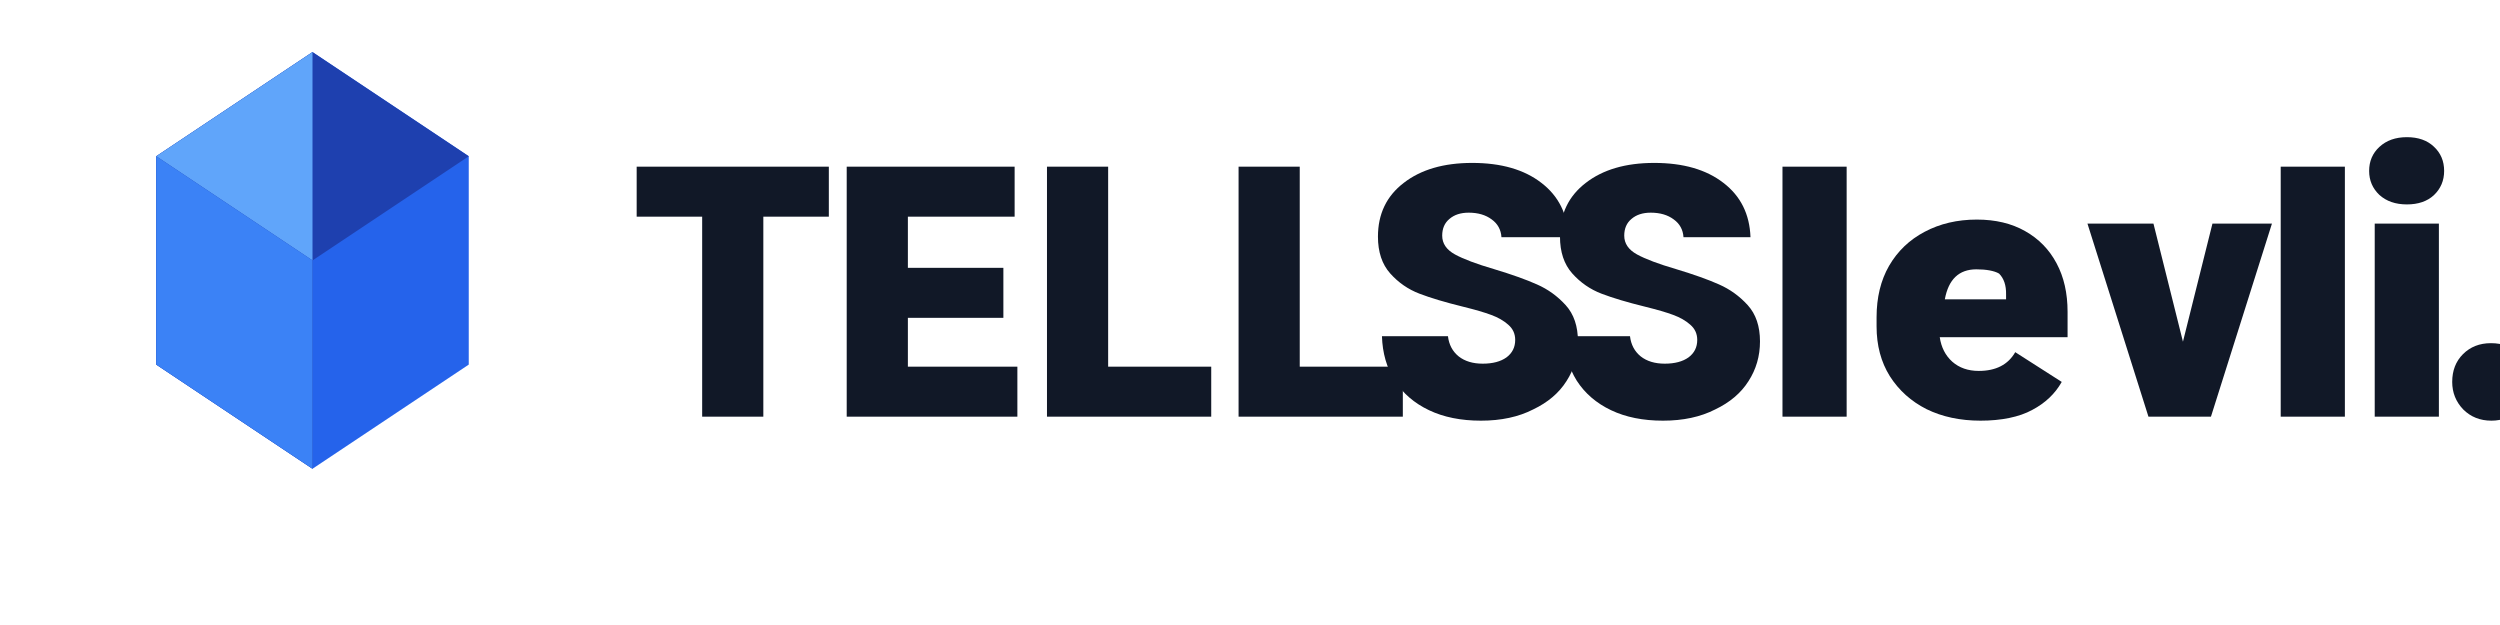
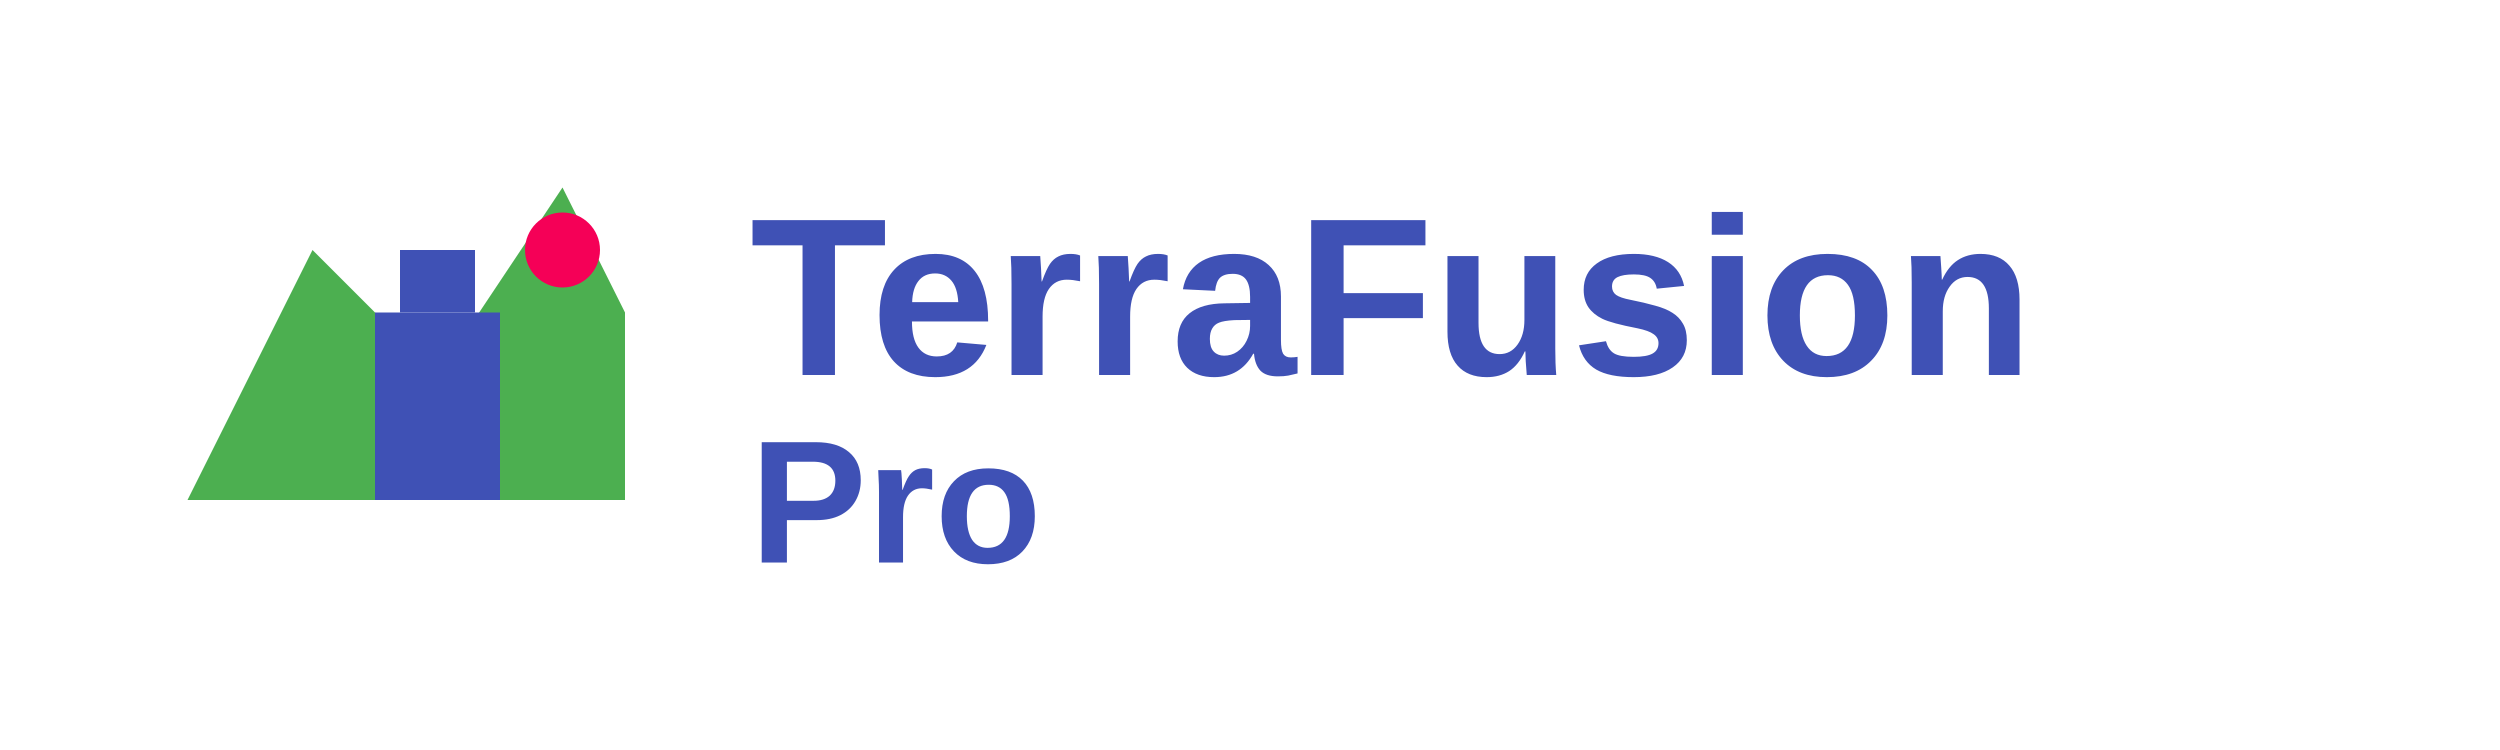
- <svg xmlns="http://www.w3.org/2000/svg" width="240" height="60" viewBox="0 0 240 60" fill="none">
+ <svg xmlns="http://www.w3.org/2000/svg" width="200" height="60" viewBox="0 0 200 60" version="1.1">
+   <style>
+     .text { fill: #3f51b5; font-family: Arial, sans-serif; font-weight: bold; }
+     .terrain { fill: #4caf50; }
+     .building { fill: #3f51b5; }
+     .accent { fill: #f50057; }
+   </style>
  <g>
-     <path d="M45 15L30 5L15 15V35L30 45L45 35V15Z" fill="#2563EB" />
-     <path d="M30 5L15 15V35L30 45V25L45 15V35L30 45L45 35V15L30 5Z" fill="#1E40AF" />
-     <path d="M30 5V25L15 15L30 5Z" fill="#60A5FA" />
-     <path d="M30 25L30 45L15 35V15L30 25Z" fill="#3B82F6" />
-     <path d="M67.408 40V20.8H61.12V16H79.568V20.8H73.28V40H67.408Z" fill="#111827" />
-     <path d="M81.284 40V16H97.404V20.8H87.156V25.712H96.324V30.512H87.156V35.2H97.668V40H81.284Z" fill="#111827" />
-     <path d="M100.51 40V16H106.382V35.2H116.278V40H100.51Z" fill="#111827" />
-     <path d="M118.903 40V16H124.775V35.2H134.671V40H118.903Z" fill="#111827" />
-     <path d="M142.171 40.384C140.251 40.384 138.587 40.048 137.179 39.376C135.771 38.704 134.675 37.76 133.891 36.544C133.123 35.312 132.715 33.888 132.667 32.272H139.003C139.099 33.088 139.443 33.736 140.035 34.216C140.627 34.68 141.395 34.912 142.339 34.912C143.299 34.912 144.059 34.712 144.619 34.312C145.179 33.896 145.459 33.336 145.459 32.632C145.459 32.04 145.235 31.552 144.787 31.168C144.355 30.784 143.811 30.472 143.155 30.232C142.515 29.992 141.611 29.728 140.443 29.44C138.747 29.024 137.355 28.608 136.267 28.192C135.179 27.776 134.243 27.128 133.459 26.248C132.675 25.368 132.283 24.192 132.283 22.72C132.283 20.544 133.107 18.824 134.755 17.56C136.403 16.28 138.595 15.64 141.331 15.64C144.115 15.64 146.331 16.28 147.979 17.56C149.627 18.824 150.491 20.56 150.571 22.768H144.139C144.091 22.048 143.779 21.48 143.203 21.064C142.627 20.632 141.891 20.416 140.995 20.416C140.227 20.416 139.611 20.616 139.147 21.016C138.683 21.4 138.451 21.936 138.451 22.624C138.451 23.376 138.859 23.976 139.675 24.424C140.491 24.872 141.747 25.344 143.443 25.84C145.139 26.352 146.507 26.84 147.547 27.304C148.603 27.768 149.523 28.432 150.307 29.296C151.091 30.16 151.483 31.32 151.483 32.776C151.483 34.184 151.115 35.456 150.379 36.592C149.659 37.728 148.595 38.632 147.187 39.304C145.779 40.024 144.107 40.384 142.171 40.384Z" fill="#111827" />
-     <path d="M159.647 40.384C157.727 40.384 156.063 40.048 154.655 39.376C153.247 38.704 152.151 37.76 151.367 36.544C150.599 35.312 150.191 33.888 150.143 32.272H156.479C156.575 33.088 156.919 33.736 157.511 34.216C158.103 34.68 158.871 34.912 159.815 34.912C160.775 34.912 161.535 34.712 162.095 34.312C162.655 33.896 162.935 33.336 162.935 32.632C162.935 32.04 162.711 31.552 162.263 31.168C161.831 30.784 161.287 30.472 160.631 30.232C159.991 29.992 159.087 29.728 157.919 29.44C156.223 29.024 154.831 28.608 153.743 28.192C152.655 27.776 151.719 27.128 150.935 26.248C150.151 25.368 149.759 24.192 149.759 22.72C149.759 20.544 150.583 18.824 152.231 17.56C153.879 16.28 156.071 15.64 158.807 15.64C161.591 15.64 163.807 16.28 165.455 17.56C167.103 18.824 167.967 20.56 168.047 22.768H161.615C161.567 22.048 161.255 21.48 160.679 21.064C160.103 20.632 159.367 20.416 158.471 20.416C157.703 20.416 157.087 20.616 156.623 21.016C156.159 21.4 155.927 21.936 155.927 22.624C155.927 23.376 156.335 23.976 157.151 24.424C157.967 24.872 159.223 25.344 160.919 25.84C162.615 26.352 163.983 26.84 165.023 27.304C166.079 27.768 166.999 28.432 167.783 29.296C168.567 30.16 168.959 31.32 168.959 32.776C168.959 34.184 168.591 35.456 167.855 36.592C167.135 37.728 166.071 38.632 164.663 39.304C163.255 40.024 161.583 40.384 159.647 40.384Z" fill="#111827" />
-     <path d="M171.118 40V16H177.278V40H171.118Z" fill="#111827" />
-     <path d="M190.135 40.384C188.183 40.384 186.455 40.016 184.951 39.28C183.463 38.528 182.287 37.472 181.423 36.112C180.575 34.752 180.151 33.16 180.151 31.336V30.464C180.151 28.56 180.551 26.912 181.351 25.52C182.167 24.112 183.303 23.024 184.759 22.256C186.231 21.472 187.903 21.08 189.775 21.08C191.567 21.08 193.111 21.448 194.407 22.184C195.719 22.92 196.727 23.952 197.431 25.28C198.135 26.592 198.487 28.144 198.487 29.936V32.368H186.215C186.359 33.344 186.759 34.128 187.415 34.72C188.087 35.312 188.935 35.608 189.959 35.608C191.607 35.608 192.775 35.008 193.463 33.808L197.927 36.664C197.287 37.8 196.343 38.696 195.095 39.352C193.847 40.04 192.103 40.384 190.135 40.384ZM189.727 25.856C188.063 25.856 187.055 26.816 186.703 28.736H192.583V28.256C192.599 27.392 192.375 26.728 191.911 26.264C191.447 25.992 190.663 25.856 189.727 25.856Z" fill="#111827" />
-     <path d="M206.251 40L200.395 21.464H206.731L209.563 32.8L212.395 21.464H218.107L212.251 40H206.251Z" fill="#111827" />
-     <path d="M218.948 40V16H225.108V40H218.948Z" fill="#111827" />
-     <path d="M227.973 40V21.464H234.133V40H227.973ZM231.061 19.624C229.973 19.624 229.093 19.32 228.421 18.712C227.765 18.088 227.437 17.32 227.437 16.408C227.437 15.48 227.765 14.712 228.421 14.104C229.093 13.48 229.973 13.168 231.061 13.168C232.149 13.168 233.013 13.472 233.653 14.08C234.309 14.688 234.637 15.464 234.637 16.408C234.637 17.336 234.309 18.112 233.653 18.736C233.013 19.328 232.149 19.624 231.061 19.624Z" fill="#111827" />
-     <path d="M239.18 40.384C238.092 40.384 237.188 40.024 236.468 39.304C235.764 38.568 235.412 37.688 235.412 36.664C235.412 35.576 235.756 34.688 236.444 34C237.148 33.296 238.044 32.944 239.132 32.944C240.252 32.944 241.156 33.296 241.844 34C242.548 34.688 242.9 35.576 242.9 36.664C242.9 37.688 242.54 38.568 241.82 39.304C241.116 40.024 240.22 40.384 239.18 40.384Z" fill="#111827" />
+     <g transform="translate(10, 10)">
+       <path class="terrain" d="M5,30 L15,10 L25,20 L35,5 L40,15 L40,30 Z" />
+       <path class="building" d="M20,30 L20,15 L30,15 L30,30 Z" />
+       <path class="building" d="M22,15 L22,10 L28,10 L28,15 Z" />
+       <circle class="accent" cx="35" cy="10" r="3" />
+     </g>
+     <text x="60" y="30" font-size="18" class="text">TerraFusion</text>
+     <text x="60" y="45" font-size="14" class="text">Pro</text>
  </g>
</svg>
